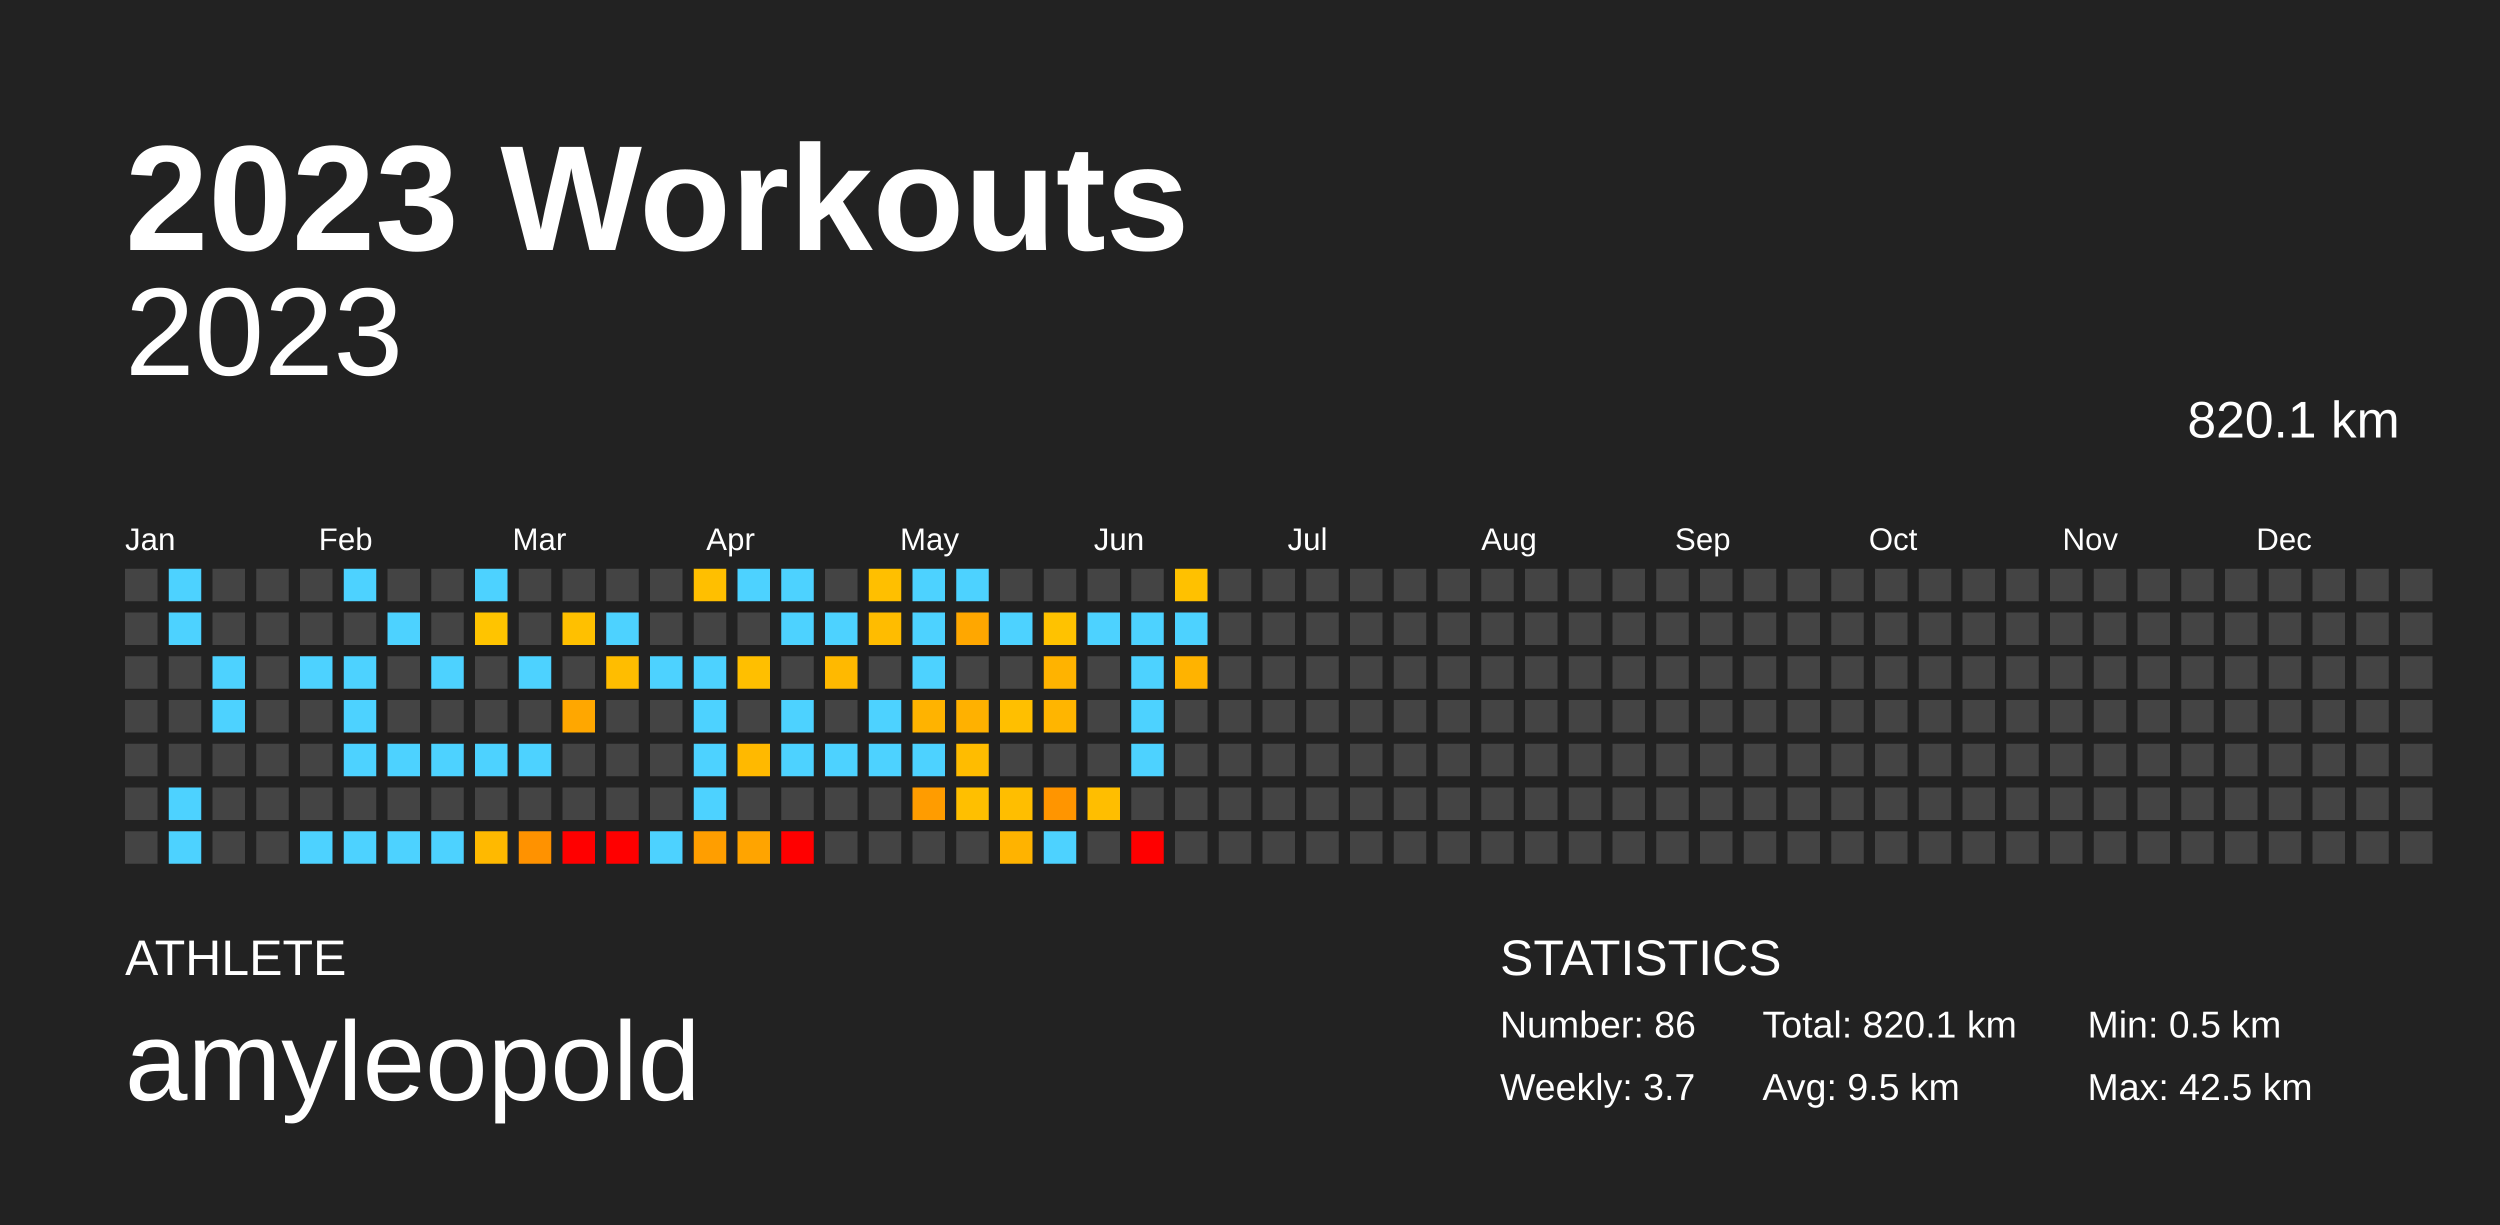
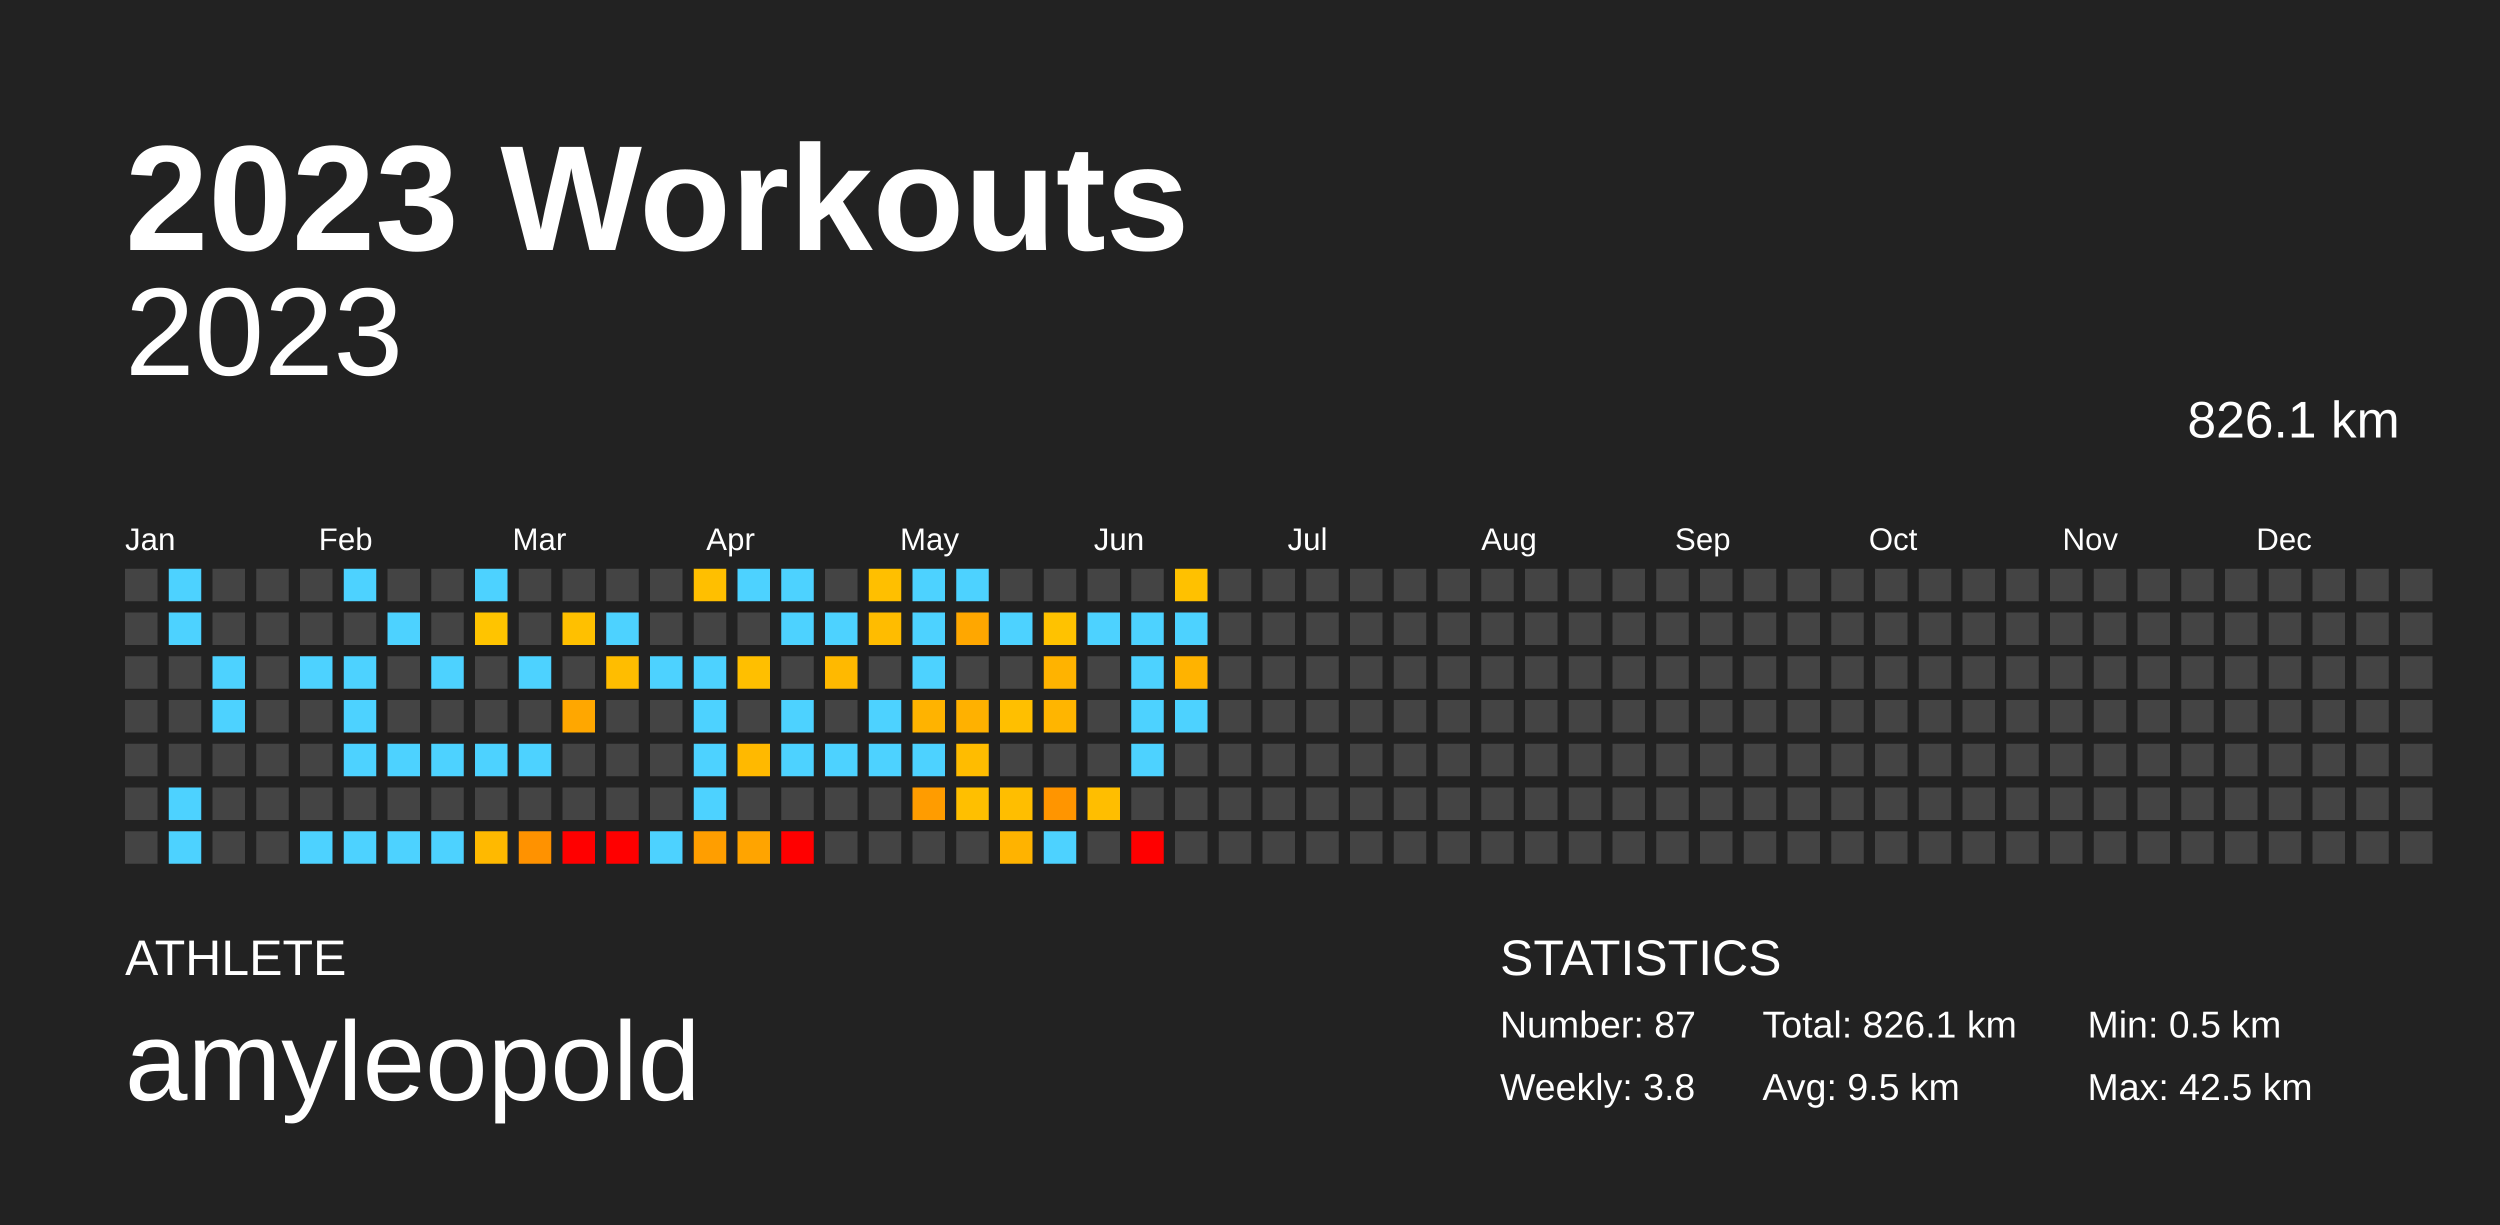
<svg xmlns="http://www.w3.org/2000/svg" baseProfile="full" height="98mm" version="1.1" viewBox="0,0,200,98" width="200mm">
  <defs />
  <rect fill="#222222" height="98" width="200" x="0" y="0" />
  <text fill="#FFFFFF" style="font-size:12px; font-family:Arial; font-weight:bold;" x="10" y="20">2023 Workouts</text>
  <text fill="#FFFFFF" style="font-size:4px; font-family:Arial" x="10" y="78">ATHLETE</text>
  <text fill="#FFFFFF" style="font-size:9px; font-family:Arial" x="10" y="88">amyleopold</text>
  <text fill="#FFFFFF" style="font-size:4px; font-family:Arial" x="120" y="78">STATISTICS</text>
-   <text fill="#FFFFFF" style="font-size:3px; font-family:Arial" x="120" y="83">Number: 86</text>
-   <text fill="#FFFFFF" style="font-size:3px; font-family:Arial" x="120" y="88">Weekly: 3.7</text>
-   <text fill="#FFFFFF" style="font-size:3px; font-family:Arial" x="141" y="83">Total: 820.1 km</text>
+   <text fill="#FFFFFF" style="font-size:3px; font-family:Arial" x="120" y="83">Number: 87</text>
+   <text fill="#FFFFFF" style="font-size:3px; font-family:Arial" x="120" y="88">Weekly: 3.8</text>
+   <text fill="#FFFFFF" style="font-size:3px; font-family:Arial" x="141" y="83">Total: 826.1 km</text>
  <text fill="#FFFFFF" style="font-size:3px; font-family:Arial" x="141" y="88">Avg: 9.5 km</text>
  <text fill="#FFFFFF" style="font-size:3px; font-family:Arial" x="167" y="83">Min: 0.5 km</text>
  <text fill="#FFFFFF" style="font-size:3px; font-family:Arial" x="167" y="88">Max: 42.5 km</text>
  <text alignment-baseline="hanging" fill="#FFFFFF" style="font-size:10.0px; font-family:Arial;" x="10" y="30">2023</text>
-   <text alignment-baseline="hanging" fill="#FFFFFF" style="font-size:4.125px; font-family:Arial;" x="175" y="35">820.1 km</text>
+   <text alignment-baseline="hanging" fill="#FFFFFF" style="font-size:4.125px; font-family:Arial;" x="175" y="35">826.1 km</text>
  <text fill="#FFFFFF" style="font-size:2.5px; font-family:Arial" x="10.0" y="44">Jan</text>
  <text fill="#FFFFFF" style="font-size:2.5px; font-family:Arial" x="25.5" y="44">Feb</text>
  <text fill="#FFFFFF" style="font-size:2.5px; font-family:Arial" x="41.0" y="44">Mar</text>
  <text fill="#FFFFFF" style="font-size:2.5px; font-family:Arial" x="56.5" y="44">Apr</text>
  <text fill="#FFFFFF" style="font-size:2.5px; font-family:Arial" x="72.0" y="44">May</text>
  <text fill="#FFFFFF" style="font-size:2.5px; font-family:Arial" x="87.5" y="44">Jun</text>
  <text fill="#FFFFFF" style="font-size:2.5px; font-family:Arial" x="103.0" y="44">Jul</text>
  <text fill="#FFFFFF" style="font-size:2.5px; font-family:Arial" x="118.5" y="44">Aug</text>
  <text fill="#FFFFFF" style="font-size:2.5px; font-family:Arial" x="134.0" y="44">Sep</text>
  <text fill="#FFFFFF" style="font-size:2.5px; font-family:Arial" x="149.5" y="44">Oct</text>
  <text fill="#FFFFFF" style="font-size:2.5px; font-family:Arial" x="165.0" y="44">Nov</text>
  <text fill="#FFFFFF" style="font-size:2.5px; font-family:Arial" x="180.5" y="44">Dec</text>
  <rect fill="#444444" height="2.6" width="2.6" x="10.0" y="45.5" />
  <rect fill="#444444" height="2.6" width="2.6" x="10.0" y="49.0" />
  <rect fill="#444444" height="2.6" width="2.6" x="10.0" y="52.5" />
  <rect fill="#444444" height="2.6" width="2.6" x="10.0" y="56.0" />
  <rect fill="#444444" height="2.6" width="2.6" x="10.0" y="59.5" />
  <rect fill="#444444" height="2.6" width="2.6" x="10.0" y="63.0" />
  <rect fill="#444444" height="2.6" width="2.6" x="10.0" y="66.5" />
  <rect fill="#4dd2ff" height="2.6" width="2.6" x="13.5" y="45.5" />
  <rect fill="#4dd2ff" height="2.6" width="2.6" x="13.5" y="49.0" />
  <rect fill="#444444" height="2.6" width="2.6" x="13.5" y="52.5" />
  <rect fill="#444444" height="2.6" width="2.6" x="13.5" y="56.0" />
  <rect fill="#444444" height="2.6" width="2.6" x="13.5" y="59.5" />
  <rect fill="#4dd2ff" height="2.6" width="2.6" x="13.5" y="63.0" />
  <rect fill="#4dd2ff" height="2.6" width="2.6" x="13.5" y="66.5" />
  <rect fill="#444444" height="2.6" width="2.6" x="17.0" y="45.5" />
  <rect fill="#444444" height="2.6" width="2.6" x="17.0" y="49.0" />
  <rect fill="#4dd2ff" height="2.6" width="2.6" x="17.0" y="52.5" />
  <rect fill="#4dd2ff" height="2.6" width="2.6" x="17.0" y="56.0" />
  <rect fill="#444444" height="2.6" width="2.6" x="17.0" y="59.5" />
  <rect fill="#444444" height="2.6" width="2.6" x="17.0" y="63.0" />
  <rect fill="#444444" height="2.6" width="2.6" x="17.0" y="66.5" />
  <rect fill="#444444" height="2.6" width="2.6" x="20.5" y="45.5" />
  <rect fill="#444444" height="2.6" width="2.6" x="20.5" y="49.0" />
  <rect fill="#444444" height="2.6" width="2.6" x="20.5" y="52.5" />
  <rect fill="#444444" height="2.6" width="2.6" x="20.5" y="56.0" />
  <rect fill="#444444" height="2.6" width="2.6" x="20.5" y="59.5" />
  <rect fill="#444444" height="2.6" width="2.6" x="20.5" y="63.0" />
  <rect fill="#444444" height="2.6" width="2.6" x="20.5" y="66.5" />
  <rect fill="#444444" height="2.6" width="2.6" x="24.0" y="45.5" />
  <rect fill="#444444" height="2.6" width="2.6" x="24.0" y="49.0" />
  <rect fill="#4dd2ff" height="2.6" width="2.6" x="24.0" y="52.5" />
  <rect fill="#444444" height="2.6" width="2.6" x="24.0" y="56.0" />
  <rect fill="#444444" height="2.6" width="2.6" x="24.0" y="59.5" />
  <rect fill="#444444" height="2.6" width="2.6" x="24.0" y="63.0" />
  <rect fill="#4dd2ff" height="2.6" width="2.6" x="24.0" y="66.5" />
  <rect fill="#4dd2ff" height="2.6" width="2.6" x="27.5" y="45.5" />
  <rect fill="#444444" height="2.6" width="2.6" x="27.5" y="49.0" />
  <rect fill="#4dd2ff" height="2.6" width="2.6" x="27.5" y="52.5" />
  <rect fill="#4dd2ff" height="2.6" width="2.6" x="27.5" y="56.0" />
  <rect fill="#4dd2ff" height="2.6" width="2.6" x="27.5" y="59.5" />
  <rect fill="#444444" height="2.6" width="2.6" x="27.5" y="63.0" />
  <rect fill="#4dd2ff" height="2.6" width="2.6" x="27.5" y="66.5" />
  <rect fill="#444444" height="2.6" width="2.6" x="31.0" y="45.5" />
  <rect fill="#4dd2ff" height="2.6" width="2.6" x="31.0" y="49.0" />
  <rect fill="#444444" height="2.6" width="2.6" x="31.0" y="52.5" />
  <rect fill="#444444" height="2.6" width="2.6" x="31.0" y="56.0" />
  <rect fill="#4dd2ff" height="2.6" width="2.6" x="31.0" y="59.5" />
  <rect fill="#444444" height="2.6" width="2.6" x="31.0" y="63.0" />
  <rect fill="#4dd2ff" height="2.6" width="2.6" x="31.0" y="66.5" />
  <rect fill="#444444" height="2.6" width="2.6" x="34.5" y="45.5" />
  <rect fill="#444444" height="2.6" width="2.6" x="34.5" y="49.0" />
  <rect fill="#4dd2ff" height="2.6" width="2.6" x="34.5" y="52.5" />
  <rect fill="#444444" height="2.6" width="2.6" x="34.5" y="56.0" />
  <rect fill="#4dd2ff" height="2.6" width="2.6" x="34.5" y="59.5" />
  <rect fill="#444444" height="2.6" width="2.6" x="34.5" y="63.0" />
  <rect fill="#4dd2ff" height="2.6" width="2.6" x="34.5" y="66.5" />
  <rect fill="#4dd2ff" height="2.6" width="2.6" x="38.0" y="45.5" />
  <rect fill="#ffc400" height="2.6" width="2.6" x="38.0" y="49.0" />
  <rect fill="#444444" height="2.6" width="2.6" x="38.0" y="52.5" />
  <rect fill="#444444" height="2.6" width="2.6" x="38.0" y="56.0" />
  <rect fill="#4dd2ff" height="2.6" width="2.6" x="38.0" y="59.5" />
  <rect fill="#444444" height="2.6" width="2.6" x="38.0" y="63.0" />
  <rect fill="#ffb900" height="2.6" width="2.6" x="38.0" y="66.5" />
  <rect fill="#444444" height="2.6" width="2.6" x="41.5" y="45.5" />
  <rect fill="#444444" height="2.6" width="2.6" x="41.5" y="49.0" />
  <rect fill="#4dd2ff" height="2.6" width="2.6" x="41.5" y="52.5" />
  <rect fill="#444444" height="2.6" width="2.6" x="41.5" y="56.0" />
  <rect fill="#4dd2ff" height="2.6" width="2.6" x="41.5" y="59.5" />
  <rect fill="#444444" height="2.6" width="2.6" x="41.5" y="63.0" />
  <rect fill="#ff9200" height="2.6" width="2.6" x="41.5" y="66.5" />
  <rect fill="#444444" height="2.6" width="2.6" x="45.0" y="45.5" />
  <rect fill="#ffc000" height="2.6" width="2.6" x="45.0" y="49.0" />
  <rect fill="#444444" height="2.6" width="2.6" x="45.0" y="52.5" />
  <rect fill="#ffa700" height="2.6" width="2.6" x="45.0" y="56.0" />
  <rect fill="#444444" height="2.6" width="2.6" x="45.0" y="59.5" />
  <rect fill="#444444" height="2.6" width="2.6" x="45.0" y="63.0" />
  <rect fill="red" height="2.6" width="2.6" x="45.0" y="66.5" />
  <rect fill="#444444" height="2.6" width="2.6" x="48.5" y="45.5" />
  <rect fill="#4dd2ff" height="2.6" width="2.6" x="48.5" y="49.0" />
  <rect fill="#ffbd00" height="2.6" width="2.6" x="48.5" y="52.5" />
  <rect fill="#444444" height="2.6" width="2.6" x="48.5" y="56.0" />
  <rect fill="#444444" height="2.6" width="2.6" x="48.5" y="59.5" />
  <rect fill="#444444" height="2.6" width="2.6" x="48.5" y="63.0" />
  <rect fill="red" height="2.6" width="2.6" x="48.5" y="66.5" />
  <rect fill="#444444" height="2.6" width="2.6" x="52.0" y="45.5" />
  <rect fill="#444444" height="2.6" width="2.6" x="52.0" y="49.0" />
  <rect fill="#4dd2ff" height="2.6" width="2.6" x="52.0" y="52.5" />
  <rect fill="#444444" height="2.6" width="2.6" x="52.0" y="56.0" />
  <rect fill="#444444" height="2.6" width="2.6" x="52.0" y="59.5" />
  <rect fill="#444444" height="2.6" width="2.6" x="52.0" y="63.0" />
  <rect fill="#4dd2ff" height="2.6" width="2.6" x="52.0" y="66.5" />
  <rect fill="#ffbf00" height="2.6" width="2.6" x="55.5" y="45.5" />
  <rect fill="#444444" height="2.6" width="2.6" x="55.5" y="49.0" />
  <rect fill="#4dd2ff" height="2.6" width="2.6" x="55.5" y="52.5" />
  <rect fill="#4dd2ff" height="2.6" width="2.6" x="55.5" y="56.0" />
  <rect fill="#4dd2ff" height="2.6" width="2.6" x="55.5" y="59.5" />
  <rect fill="#4dd2ff" height="2.6" width="2.6" x="55.5" y="63.0" />
  <rect fill="#ff9e00" height="2.6" width="2.6" x="55.5" y="66.5" />
  <rect fill="#4dd2ff" height="2.6" width="2.6" x="59.0" y="45.5" />
  <rect fill="#444444" height="2.6" width="2.6" x="59.0" y="49.0" />
  <rect fill="#ffbf00" height="2.6" width="2.6" x="59.0" y="52.5" />
  <rect fill="#444444" height="2.6" width="2.6" x="59.0" y="56.0" />
  <rect fill="#ffb900" height="2.6" width="2.6" x="59.0" y="59.5" />
  <rect fill="#444444" height="2.6" width="2.6" x="59.0" y="63.0" />
  <rect fill="#ffa400" height="2.6" width="2.6" x="59.0" y="66.5" />
  <rect fill="#4dd2ff" height="2.6" width="2.6" x="62.5" y="45.5" />
  <rect fill="#4dd2ff" height="2.6" width="2.6" x="62.5" y="49.0" />
  <rect fill="#444444" height="2.6" width="2.6" x="62.5" y="52.5" />
  <rect fill="#4dd2ff" height="2.6" width="2.6" x="62.5" y="56.0" />
  <rect fill="#4dd2ff" height="2.6" width="2.6" x="62.5" y="59.5" />
  <rect fill="#444444" height="2.6" width="2.6" x="62.5" y="63.0" />
  <rect fill="red" height="2.6" width="2.6" x="62.5" y="66.5" />
  <rect fill="#444444" height="2.6" width="2.6" x="66.0" y="45.5" />
  <rect fill="#4dd2ff" height="2.6" width="2.6" x="66.0" y="49.0" />
  <rect fill="#ffb900" height="2.6" width="2.6" x="66.0" y="52.5" />
  <rect fill="#444444" height="2.6" width="2.6" x="66.0" y="56.0" />
  <rect fill="#4dd2ff" height="2.6" width="2.6" x="66.0" y="59.5" />
  <rect fill="#444444" height="2.6" width="2.6" x="66.0" y="63.0" />
  <rect fill="#444444" height="2.6" width="2.6" x="66.0" y="66.5" />
  <rect fill="#ffbf00" height="2.6" width="2.6" x="69.5" y="45.5" />
  <rect fill="#ffbc00" height="2.6" width="2.6" x="69.5" y="49.0" />
  <rect fill="#444444" height="2.6" width="2.6" x="69.5" y="52.5" />
  <rect fill="#4dd2ff" height="2.6" width="2.6" x="69.5" y="56.0" />
  <rect fill="#4dd2ff" height="2.6" width="2.6" x="69.5" y="59.5" />
  <rect fill="#444444" height="2.6" width="2.6" x="69.5" y="63.0" />
  <rect fill="#444444" height="2.6" width="2.6" x="69.5" y="66.5" />
  <rect fill="#4dd2ff" height="2.6" width="2.6" x="73.0" y="45.5" />
  <rect fill="#4dd2ff" height="2.6" width="2.6" x="73.0" y="49.0" />
  <rect fill="#4dd2ff" height="2.6" width="2.6" x="73.0" y="52.5" />
  <rect fill="#ffb300" height="2.6" width="2.6" x="73.0" y="56.0" />
  <rect fill="#4dd2ff" height="2.6" width="2.6" x="73.0" y="59.5" />
  <rect fill="#ff9c00" height="2.6" width="2.6" x="73.0" y="63.0" />
  <rect fill="#444444" height="2.6" width="2.6" x="73.0" y="66.5" />
  <rect fill="#4dd2ff" height="2.6" width="2.6" x="76.5" y="45.5" />
  <rect fill="#ffa700" height="2.6" width="2.6" x="76.5" y="49.0" />
  <rect fill="#444444" height="2.6" width="2.6" x="76.5" y="52.5" />
  <rect fill="#ffb100" height="2.6" width="2.6" x="76.5" y="56.0" />
  <rect fill="#ffbc00" height="2.6" width="2.6" x="76.5" y="59.5" />
  <rect fill="#ffbf00" height="2.6" width="2.6" x="76.5" y="63.0" />
  <rect fill="#444444" height="2.6" width="2.6" x="76.5" y="66.5" />
  <rect fill="#444444" height="2.6" width="2.6" x="80.0" y="45.5" />
  <rect fill="#4dd2ff" height="2.6" width="2.6" x="80.0" y="49.0" />
  <rect fill="#444444" height="2.6" width="2.6" x="80.0" y="52.5" />
  <rect fill="#ffbf00" height="2.6" width="2.6" x="80.0" y="56.0" />
  <rect fill="#444444" height="2.6" width="2.6" x="80.0" y="59.5" />
  <rect fill="#ffbe00" height="2.6" width="2.6" x="80.0" y="63.0" />
  <rect fill="#ffb300" height="2.6" width="2.6" x="80.0" y="66.5" />
  <rect fill="#444444" height="2.6" width="2.6" x="83.5" y="45.5" />
  <rect fill="#ffc200" height="2.6" width="2.6" x="83.5" y="49.0" />
  <rect fill="#ffb300" height="2.6" width="2.6" x="83.5" y="52.5" />
  <rect fill="#ffb500" height="2.6" width="2.6" x="83.5" y="56.0" />
  <rect fill="#444444" height="2.6" width="2.6" x="83.5" y="59.5" />
  <rect fill="#ff9500" height="2.6" width="2.6" x="83.5" y="63.0" />
  <rect fill="#4dd2ff" height="2.6" width="2.6" x="83.5" y="66.5" />
  <rect fill="#444444" height="2.6" width="2.6" x="87.0" y="45.5" />
  <rect fill="#4dd2ff" height="2.6" width="2.6" x="87.0" y="49.0" />
  <rect fill="#444444" height="2.6" width="2.6" x="87.0" y="52.5" />
  <rect fill="#444444" height="2.6" width="2.6" x="87.0" y="56.0" />
  <rect fill="#444444" height="2.6" width="2.6" x="87.0" y="59.5" />
  <rect fill="#ffbe00" height="2.6" width="2.6" x="87.0" y="63.0" />
  <rect fill="#444444" height="2.6" width="2.6" x="87.0" y="66.5" />
  <rect fill="#444444" height="2.6" width="2.6" x="90.5" y="45.5" />
  <rect fill="#4dd2ff" height="2.6" width="2.6" x="90.5" y="49.0" />
  <rect fill="#4dd2ff" height="2.6" width="2.6" x="90.5" y="52.5" />
  <rect fill="#4dd2ff" height="2.6" width="2.6" x="90.5" y="56.0" />
  <rect fill="#4dd2ff" height="2.6" width="2.6" x="90.5" y="59.5" />
  <rect fill="#444444" height="2.6" width="2.6" x="90.5" y="63.0" />
  <rect fill="red" height="2.6" width="2.6" x="90.5" y="66.5" />
  <rect fill="#ffc100" height="2.6" width="2.6" x="94.0" y="45.5" />
  <rect fill="#4dd2ff" height="2.6" width="2.6" x="94.0" y="49.0" />
  <rect fill="#ffb300" height="2.6" width="2.6" x="94.0" y="52.5" />
-   <rect fill="#444444" height="2.6" width="2.6" x="94.0" y="56.0" />
+   <rect fill="#4dd2ff" height="2.6" width="2.6" x="94.0" y="56.0" />
  <rect fill="#444444" height="2.6" width="2.6" x="94.0" y="59.5" />
  <rect fill="#444444" height="2.6" width="2.6" x="94.0" y="63.0" />
  <rect fill="#444444" height="2.6" width="2.6" x="94.0" y="66.5" />
  <rect fill="#444444" height="2.6" width="2.6" x="97.5" y="45.5" />
  <rect fill="#444444" height="2.6" width="2.6" x="97.5" y="49.0" />
  <rect fill="#444444" height="2.6" width="2.6" x="97.5" y="52.5" />
  <rect fill="#444444" height="2.6" width="2.6" x="97.5" y="56.0" />
  <rect fill="#444444" height="2.6" width="2.6" x="97.5" y="59.5" />
  <rect fill="#444444" height="2.6" width="2.6" x="97.5" y="63.0" />
  <rect fill="#444444" height="2.6" width="2.6" x="97.5" y="66.5" />
  <rect fill="#444444" height="2.6" width="2.6" x="101.0" y="45.5" />
  <rect fill="#444444" height="2.6" width="2.6" x="101.0" y="49.0" />
  <rect fill="#444444" height="2.6" width="2.6" x="101.0" y="52.5" />
  <rect fill="#444444" height="2.6" width="2.6" x="101.0" y="56.0" />
  <rect fill="#444444" height="2.6" width="2.6" x="101.0" y="59.5" />
  <rect fill="#444444" height="2.6" width="2.6" x="101.0" y="63.0" />
  <rect fill="#444444" height="2.6" width="2.6" x="101.0" y="66.5" />
  <rect fill="#444444" height="2.6" width="2.6" x="104.5" y="45.5" />
  <rect fill="#444444" height="2.6" width="2.6" x="104.5" y="49.0" />
  <rect fill="#444444" height="2.6" width="2.6" x="104.5" y="52.5" />
  <rect fill="#444444" height="2.6" width="2.6" x="104.5" y="56.0" />
  <rect fill="#444444" height="2.6" width="2.6" x="104.5" y="59.5" />
  <rect fill="#444444" height="2.6" width="2.6" x="104.5" y="63.0" />
  <rect fill="#444444" height="2.6" width="2.6" x="104.5" y="66.5" />
  <rect fill="#444444" height="2.6" width="2.6" x="108.0" y="45.5" />
  <rect fill="#444444" height="2.6" width="2.6" x="108.0" y="49.0" />
  <rect fill="#444444" height="2.6" width="2.6" x="108.0" y="52.5" />
  <rect fill="#444444" height="2.6" width="2.6" x="108.0" y="56.0" />
  <rect fill="#444444" height="2.6" width="2.6" x="108.0" y="59.5" />
  <rect fill="#444444" height="2.6" width="2.6" x="108.0" y="63.0" />
  <rect fill="#444444" height="2.6" width="2.6" x="108.0" y="66.5" />
  <rect fill="#444444" height="2.6" width="2.6" x="111.5" y="45.5" />
  <rect fill="#444444" height="2.6" width="2.6" x="111.5" y="49.0" />
  <rect fill="#444444" height="2.6" width="2.6" x="111.5" y="52.5" />
  <rect fill="#444444" height="2.6" width="2.6" x="111.5" y="56.0" />
  <rect fill="#444444" height="2.6" width="2.6" x="111.5" y="59.5" />
  <rect fill="#444444" height="2.6" width="2.6" x="111.5" y="63.0" />
  <rect fill="#444444" height="2.6" width="2.6" x="111.5" y="66.5" />
  <rect fill="#444444" height="2.6" width="2.6" x="115.0" y="45.5" />
  <rect fill="#444444" height="2.6" width="2.6" x="115.0" y="49.0" />
  <rect fill="#444444" height="2.6" width="2.6" x="115.0" y="52.5" />
  <rect fill="#444444" height="2.6" width="2.6" x="115.0" y="56.0" />
  <rect fill="#444444" height="2.6" width="2.6" x="115.0" y="59.5" />
  <rect fill="#444444" height="2.6" width="2.6" x="115.0" y="63.0" />
  <rect fill="#444444" height="2.6" width="2.6" x="115.0" y="66.5" />
  <rect fill="#444444" height="2.6" width="2.6" x="118.5" y="45.5" />
  <rect fill="#444444" height="2.6" width="2.6" x="118.5" y="49.0" />
  <rect fill="#444444" height="2.6" width="2.6" x="118.5" y="52.5" />
  <rect fill="#444444" height="2.6" width="2.6" x="118.5" y="56.0" />
  <rect fill="#444444" height="2.6" width="2.6" x="118.5" y="59.5" />
  <rect fill="#444444" height="2.6" width="2.6" x="118.5" y="63.0" />
  <rect fill="#444444" height="2.6" width="2.6" x="118.5" y="66.5" />
  <rect fill="#444444" height="2.6" width="2.6" x="122.0" y="45.5" />
  <rect fill="#444444" height="2.6" width="2.6" x="122.0" y="49.0" />
  <rect fill="#444444" height="2.6" width="2.6" x="122.0" y="52.5" />
  <rect fill="#444444" height="2.6" width="2.6" x="122.0" y="56.0" />
  <rect fill="#444444" height="2.6" width="2.6" x="122.0" y="59.5" />
  <rect fill="#444444" height="2.6" width="2.6" x="122.0" y="63.0" />
  <rect fill="#444444" height="2.6" width="2.6" x="122.0" y="66.5" />
  <rect fill="#444444" height="2.6" width="2.6" x="125.5" y="45.5" />
  <rect fill="#444444" height="2.6" width="2.6" x="125.5" y="49.0" />
  <rect fill="#444444" height="2.6" width="2.6" x="125.5" y="52.5" />
  <rect fill="#444444" height="2.6" width="2.6" x="125.5" y="56.0" />
  <rect fill="#444444" height="2.6" width="2.6" x="125.5" y="59.5" />
  <rect fill="#444444" height="2.6" width="2.6" x="125.5" y="63.0" />
  <rect fill="#444444" height="2.6" width="2.6" x="125.5" y="66.5" />
  <rect fill="#444444" height="2.6" width="2.6" x="129.0" y="45.5" />
  <rect fill="#444444" height="2.6" width="2.6" x="129.0" y="49.0" />
  <rect fill="#444444" height="2.6" width="2.6" x="129.0" y="52.5" />
  <rect fill="#444444" height="2.6" width="2.6" x="129.0" y="56.0" />
  <rect fill="#444444" height="2.6" width="2.6" x="129.0" y="59.5" />
  <rect fill="#444444" height="2.6" width="2.6" x="129.0" y="63.0" />
  <rect fill="#444444" height="2.6" width="2.6" x="129.0" y="66.5" />
  <rect fill="#444444" height="2.6" width="2.6" x="132.5" y="45.5" />
  <rect fill="#444444" height="2.6" width="2.6" x="132.5" y="49.0" />
  <rect fill="#444444" height="2.6" width="2.6" x="132.5" y="52.5" />
  <rect fill="#444444" height="2.6" width="2.6" x="132.5" y="56.0" />
  <rect fill="#444444" height="2.6" width="2.6" x="132.5" y="59.5" />
  <rect fill="#444444" height="2.6" width="2.6" x="132.5" y="63.0" />
  <rect fill="#444444" height="2.6" width="2.6" x="132.5" y="66.5" />
  <rect fill="#444444" height="2.6" width="2.6" x="136.0" y="45.5" />
  <rect fill="#444444" height="2.6" width="2.6" x="136.0" y="49.0" />
  <rect fill="#444444" height="2.6" width="2.6" x="136.0" y="52.5" />
  <rect fill="#444444" height="2.6" width="2.6" x="136.0" y="56.0" />
  <rect fill="#444444" height="2.6" width="2.6" x="136.0" y="59.5" />
  <rect fill="#444444" height="2.6" width="2.6" x="136.0" y="63.0" />
  <rect fill="#444444" height="2.6" width="2.6" x="136.0" y="66.5" />
  <rect fill="#444444" height="2.6" width="2.6" x="139.5" y="45.5" />
  <rect fill="#444444" height="2.6" width="2.6" x="139.5" y="49.0" />
  <rect fill="#444444" height="2.6" width="2.6" x="139.5" y="52.5" />
  <rect fill="#444444" height="2.6" width="2.6" x="139.5" y="56.0" />
  <rect fill="#444444" height="2.6" width="2.6" x="139.5" y="59.5" />
  <rect fill="#444444" height="2.6" width="2.6" x="139.5" y="63.0" />
  <rect fill="#444444" height="2.6" width="2.6" x="139.5" y="66.5" />
  <rect fill="#444444" height="2.6" width="2.6" x="143.0" y="45.5" />
  <rect fill="#444444" height="2.6" width="2.6" x="143.0" y="49.0" />
  <rect fill="#444444" height="2.6" width="2.6" x="143.0" y="52.5" />
  <rect fill="#444444" height="2.6" width="2.6" x="143.0" y="56.0" />
  <rect fill="#444444" height="2.6" width="2.6" x="143.0" y="59.5" />
  <rect fill="#444444" height="2.6" width="2.6" x="143.0" y="63.0" />
  <rect fill="#444444" height="2.6" width="2.6" x="143.0" y="66.5" />
  <rect fill="#444444" height="2.6" width="2.6" x="146.5" y="45.5" />
  <rect fill="#444444" height="2.6" width="2.6" x="146.5" y="49.0" />
  <rect fill="#444444" height="2.6" width="2.6" x="146.5" y="52.5" />
  <rect fill="#444444" height="2.6" width="2.6" x="146.5" y="56.0" />
  <rect fill="#444444" height="2.6" width="2.6" x="146.5" y="59.5" />
  <rect fill="#444444" height="2.6" width="2.6" x="146.5" y="63.0" />
  <rect fill="#444444" height="2.6" width="2.6" x="146.5" y="66.5" />
  <rect fill="#444444" height="2.6" width="2.6" x="150.0" y="45.5" />
  <rect fill="#444444" height="2.6" width="2.6" x="150.0" y="49.0" />
  <rect fill="#444444" height="2.6" width="2.6" x="150.0" y="52.5" />
  <rect fill="#444444" height="2.6" width="2.6" x="150.0" y="56.0" />
  <rect fill="#444444" height="2.6" width="2.6" x="150.0" y="59.5" />
  <rect fill="#444444" height="2.6" width="2.6" x="150.0" y="63.0" />
  <rect fill="#444444" height="2.6" width="2.6" x="150.0" y="66.5" />
  <rect fill="#444444" height="2.6" width="2.6" x="153.5" y="45.5" />
  <rect fill="#444444" height="2.6" width="2.6" x="153.5" y="49.0" />
  <rect fill="#444444" height="2.6" width="2.6" x="153.5" y="52.5" />
  <rect fill="#444444" height="2.6" width="2.6" x="153.5" y="56.0" />
  <rect fill="#444444" height="2.6" width="2.6" x="153.5" y="59.5" />
  <rect fill="#444444" height="2.6" width="2.6" x="153.5" y="63.0" />
  <rect fill="#444444" height="2.6" width="2.6" x="153.5" y="66.5" />
  <rect fill="#444444" height="2.6" width="2.6" x="157.0" y="45.5" />
  <rect fill="#444444" height="2.6" width="2.6" x="157.0" y="49.0" />
  <rect fill="#444444" height="2.6" width="2.6" x="157.0" y="52.5" />
  <rect fill="#444444" height="2.6" width="2.6" x="157.0" y="56.0" />
  <rect fill="#444444" height="2.6" width="2.6" x="157.0" y="59.5" />
  <rect fill="#444444" height="2.6" width="2.6" x="157.0" y="63.0" />
  <rect fill="#444444" height="2.6" width="2.6" x="157.0" y="66.5" />
  <rect fill="#444444" height="2.6" width="2.6" x="160.5" y="45.5" />
  <rect fill="#444444" height="2.6" width="2.6" x="160.5" y="49.0" />
  <rect fill="#444444" height="2.6" width="2.6" x="160.5" y="52.5" />
  <rect fill="#444444" height="2.6" width="2.6" x="160.5" y="56.0" />
  <rect fill="#444444" height="2.6" width="2.6" x="160.5" y="59.5" />
  <rect fill="#444444" height="2.6" width="2.6" x="160.5" y="63.0" />
  <rect fill="#444444" height="2.6" width="2.6" x="160.5" y="66.5" />
  <rect fill="#444444" height="2.6" width="2.6" x="164.0" y="45.5" />
  <rect fill="#444444" height="2.6" width="2.6" x="164.0" y="49.0" />
  <rect fill="#444444" height="2.6" width="2.6" x="164.0" y="52.5" />
  <rect fill="#444444" height="2.6" width="2.6" x="164.0" y="56.0" />
  <rect fill="#444444" height="2.6" width="2.6" x="164.0" y="59.5" />
  <rect fill="#444444" height="2.6" width="2.6" x="164.0" y="63.0" />
  <rect fill="#444444" height="2.6" width="2.6" x="164.0" y="66.5" />
  <rect fill="#444444" height="2.6" width="2.6" x="167.5" y="45.5" />
  <rect fill="#444444" height="2.6" width="2.6" x="167.5" y="49.0" />
  <rect fill="#444444" height="2.6" width="2.6" x="167.5" y="52.5" />
  <rect fill="#444444" height="2.6" width="2.6" x="167.5" y="56.0" />
  <rect fill="#444444" height="2.6" width="2.6" x="167.5" y="59.5" />
  <rect fill="#444444" height="2.6" width="2.6" x="167.5" y="63.0" />
  <rect fill="#444444" height="2.6" width="2.6" x="167.5" y="66.5" />
  <rect fill="#444444" height="2.6" width="2.6" x="171.0" y="45.5" />
  <rect fill="#444444" height="2.6" width="2.6" x="171.0" y="49.0" />
  <rect fill="#444444" height="2.6" width="2.6" x="171.0" y="52.5" />
  <rect fill="#444444" height="2.6" width="2.6" x="171.0" y="56.0" />
  <rect fill="#444444" height="2.6" width="2.6" x="171.0" y="59.5" />
  <rect fill="#444444" height="2.6" width="2.6" x="171.0" y="63.0" />
  <rect fill="#444444" height="2.6" width="2.6" x="171.0" y="66.5" />
  <rect fill="#444444" height="2.6" width="2.6" x="174.5" y="45.5" />
  <rect fill="#444444" height="2.6" width="2.6" x="174.5" y="49.0" />
  <rect fill="#444444" height="2.6" width="2.6" x="174.5" y="52.5" />
  <rect fill="#444444" height="2.6" width="2.6" x="174.5" y="56.0" />
  <rect fill="#444444" height="2.6" width="2.6" x="174.5" y="59.5" />
  <rect fill="#444444" height="2.6" width="2.6" x="174.5" y="63.0" />
  <rect fill="#444444" height="2.6" width="2.6" x="174.5" y="66.5" />
  <rect fill="#444444" height="2.6" width="2.6" x="178.0" y="45.5" />
  <rect fill="#444444" height="2.6" width="2.6" x="178.0" y="49.0" />
  <rect fill="#444444" height="2.6" width="2.6" x="178.0" y="52.5" />
  <rect fill="#444444" height="2.6" width="2.6" x="178.0" y="56.0" />
  <rect fill="#444444" height="2.6" width="2.6" x="178.0" y="59.5" />
  <rect fill="#444444" height="2.6" width="2.6" x="178.0" y="63.0" />
  <rect fill="#444444" height="2.6" width="2.6" x="178.0" y="66.5" />
  <rect fill="#444444" height="2.6" width="2.6" x="181.5" y="45.5" />
  <rect fill="#444444" height="2.6" width="2.6" x="181.5" y="49.0" />
  <rect fill="#444444" height="2.6" width="2.6" x="181.5" y="52.5" />
  <rect fill="#444444" height="2.6" width="2.6" x="181.5" y="56.0" />
  <rect fill="#444444" height="2.6" width="2.6" x="181.5" y="59.5" />
  <rect fill="#444444" height="2.6" width="2.6" x="181.5" y="63.0" />
  <rect fill="#444444" height="2.6" width="2.6" x="181.5" y="66.5" />
  <rect fill="#444444" height="2.6" width="2.6" x="185.0" y="45.5" />
  <rect fill="#444444" height="2.6" width="2.6" x="185.0" y="49.0" />
  <rect fill="#444444" height="2.6" width="2.6" x="185.0" y="52.5" />
  <rect fill="#444444" height="2.6" width="2.6" x="185.0" y="56.0" />
  <rect fill="#444444" height="2.6" width="2.6" x="185.0" y="59.5" />
  <rect fill="#444444" height="2.6" width="2.6" x="185.0" y="63.0" />
  <rect fill="#444444" height="2.6" width="2.6" x="185.0" y="66.5" />
  <rect fill="#444444" height="2.6" width="2.6" x="188.5" y="45.5" />
  <rect fill="#444444" height="2.6" width="2.6" x="188.5" y="49.0" />
  <rect fill="#444444" height="2.6" width="2.6" x="188.5" y="52.5" />
  <rect fill="#444444" height="2.6" width="2.6" x="188.5" y="56.0" />
  <rect fill="#444444" height="2.6" width="2.6" x="188.5" y="59.5" />
  <rect fill="#444444" height="2.6" width="2.6" x="188.5" y="63.0" />
  <rect fill="#444444" height="2.6" width="2.6" x="188.5" y="66.5" />
  <rect fill="#444444" height="2.6" width="2.6" x="192.0" y="45.5" />
  <rect fill="#444444" height="2.6" width="2.6" x="192.0" y="49.0" />
  <rect fill="#444444" height="2.6" width="2.6" x="192.0" y="52.5" />
  <rect fill="#444444" height="2.6" width="2.6" x="192.0" y="56.0" />
  <rect fill="#444444" height="2.6" width="2.6" x="192.0" y="59.5" />
  <rect fill="#444444" height="2.6" width="2.6" x="192.0" y="63.0" />
  <rect fill="#444444" height="2.6" width="2.6" x="192.0" y="66.5" />
</svg>
